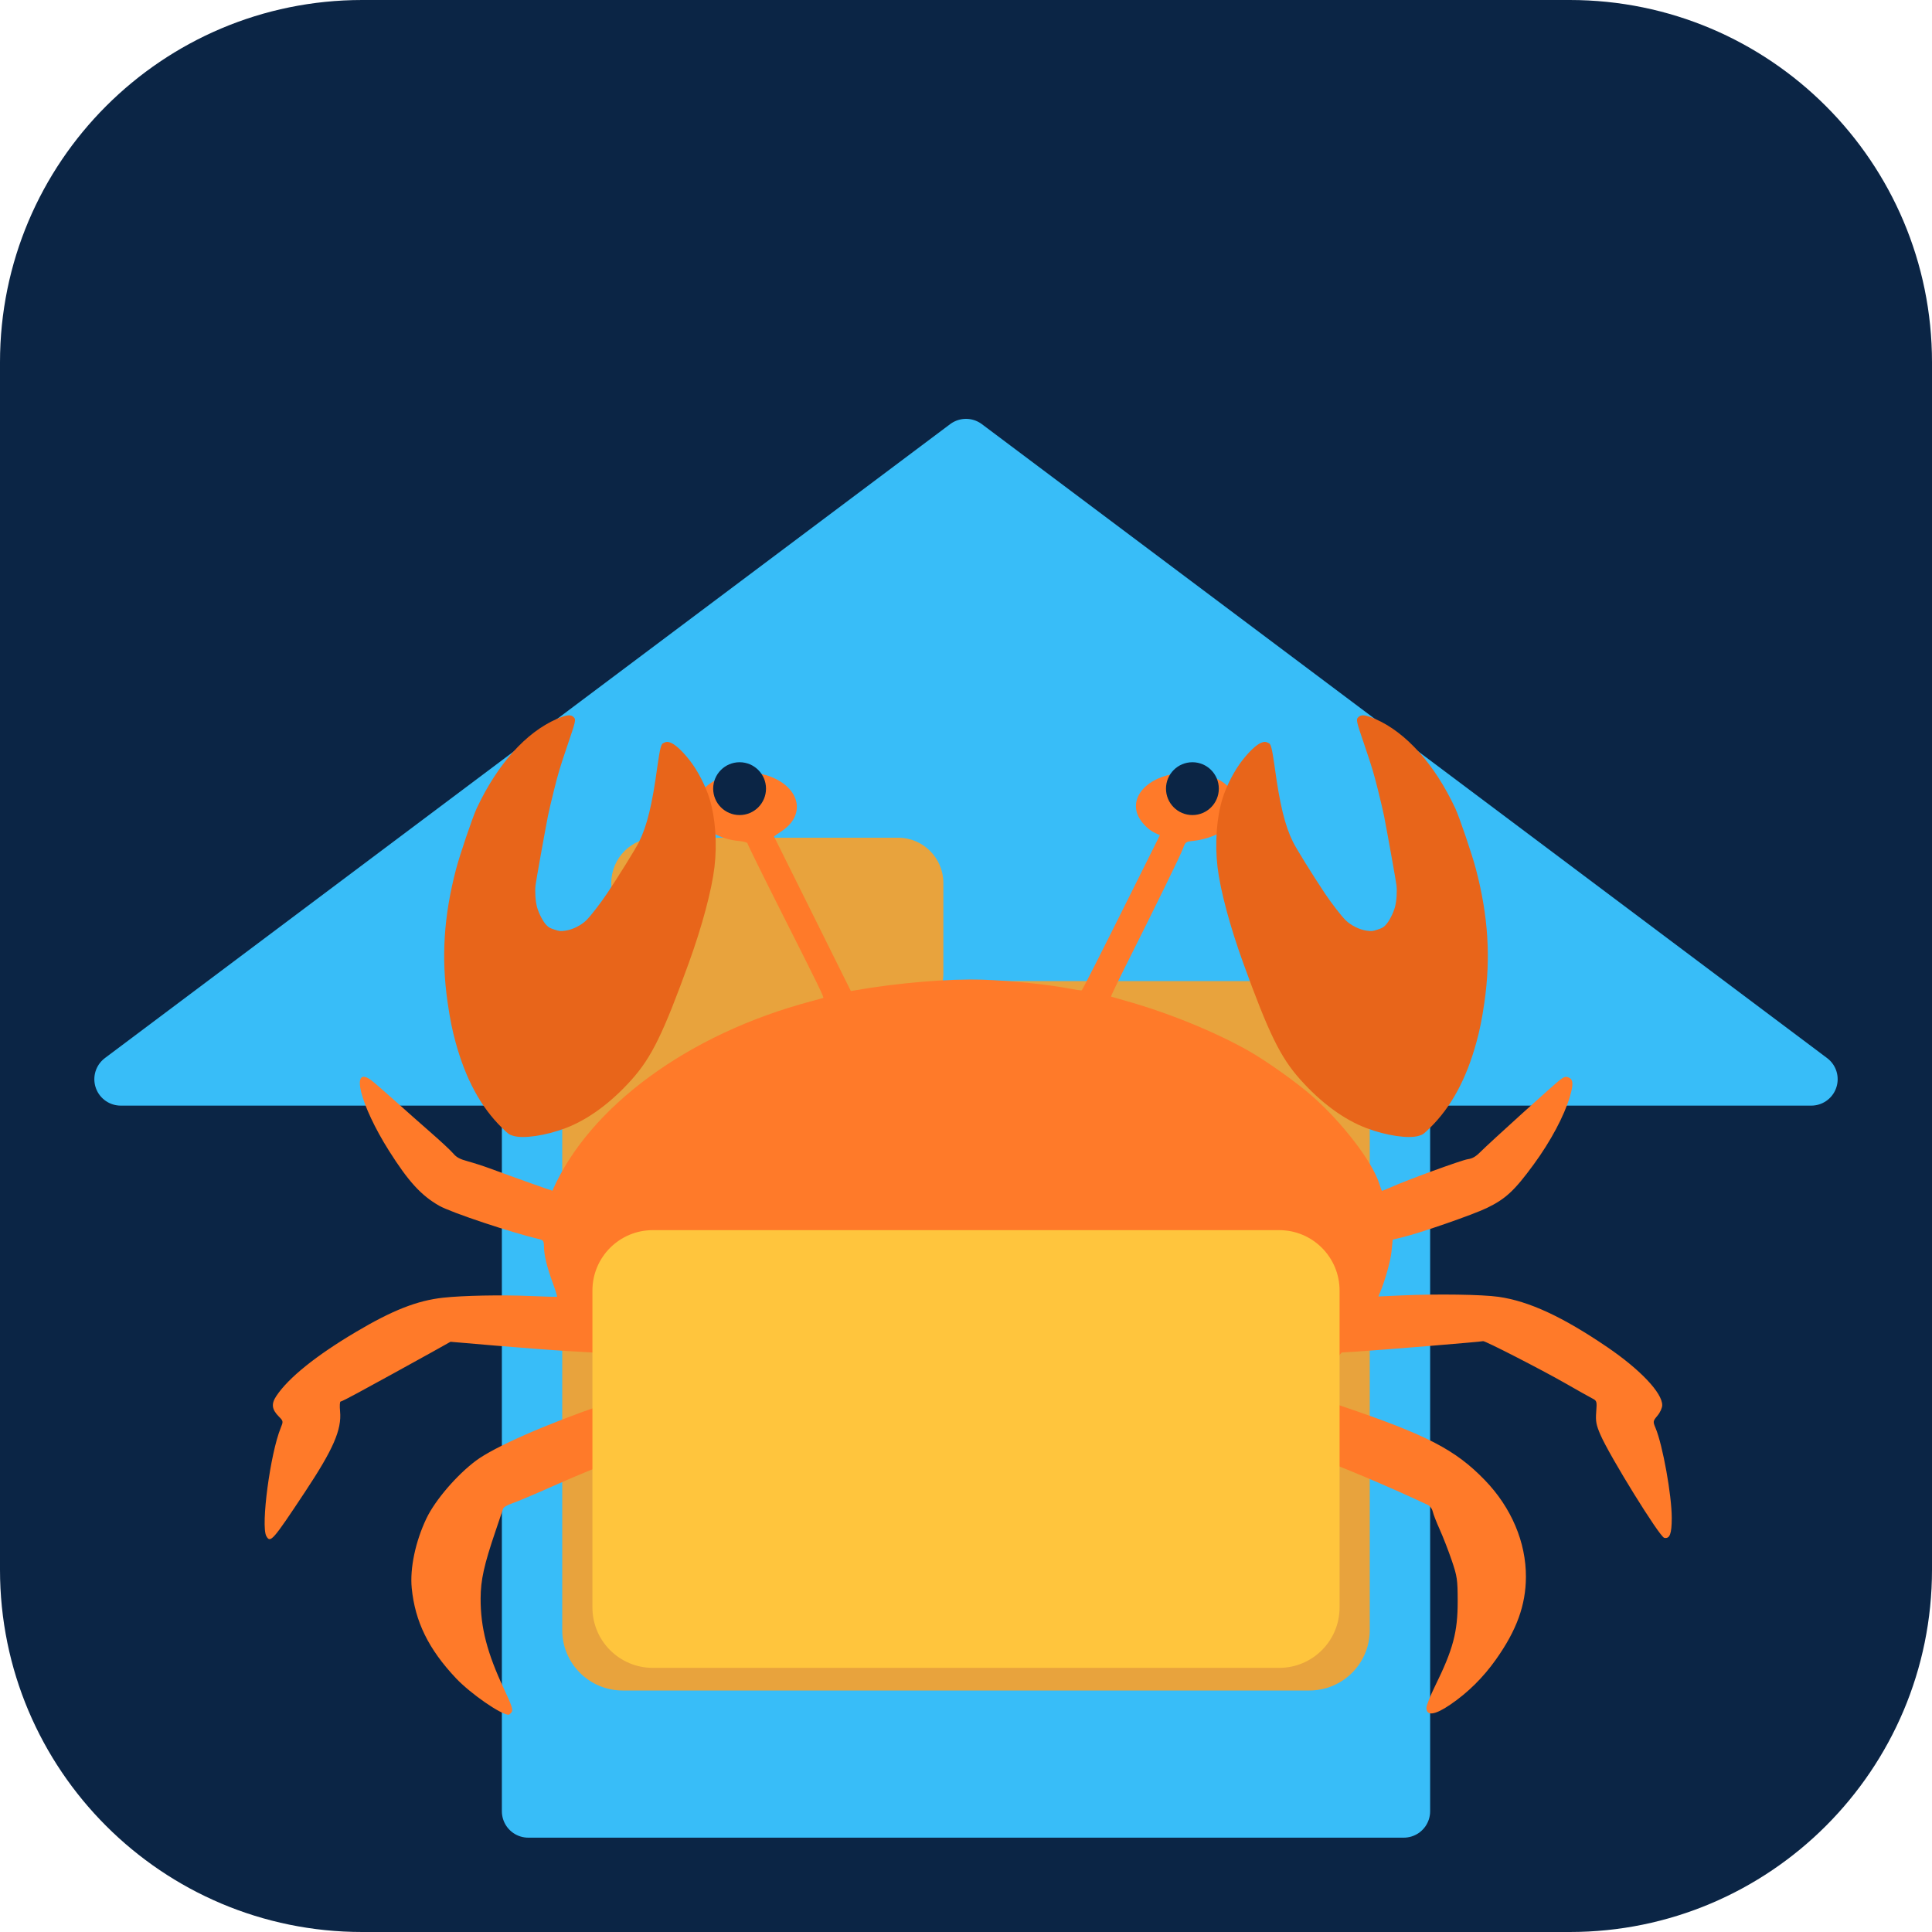
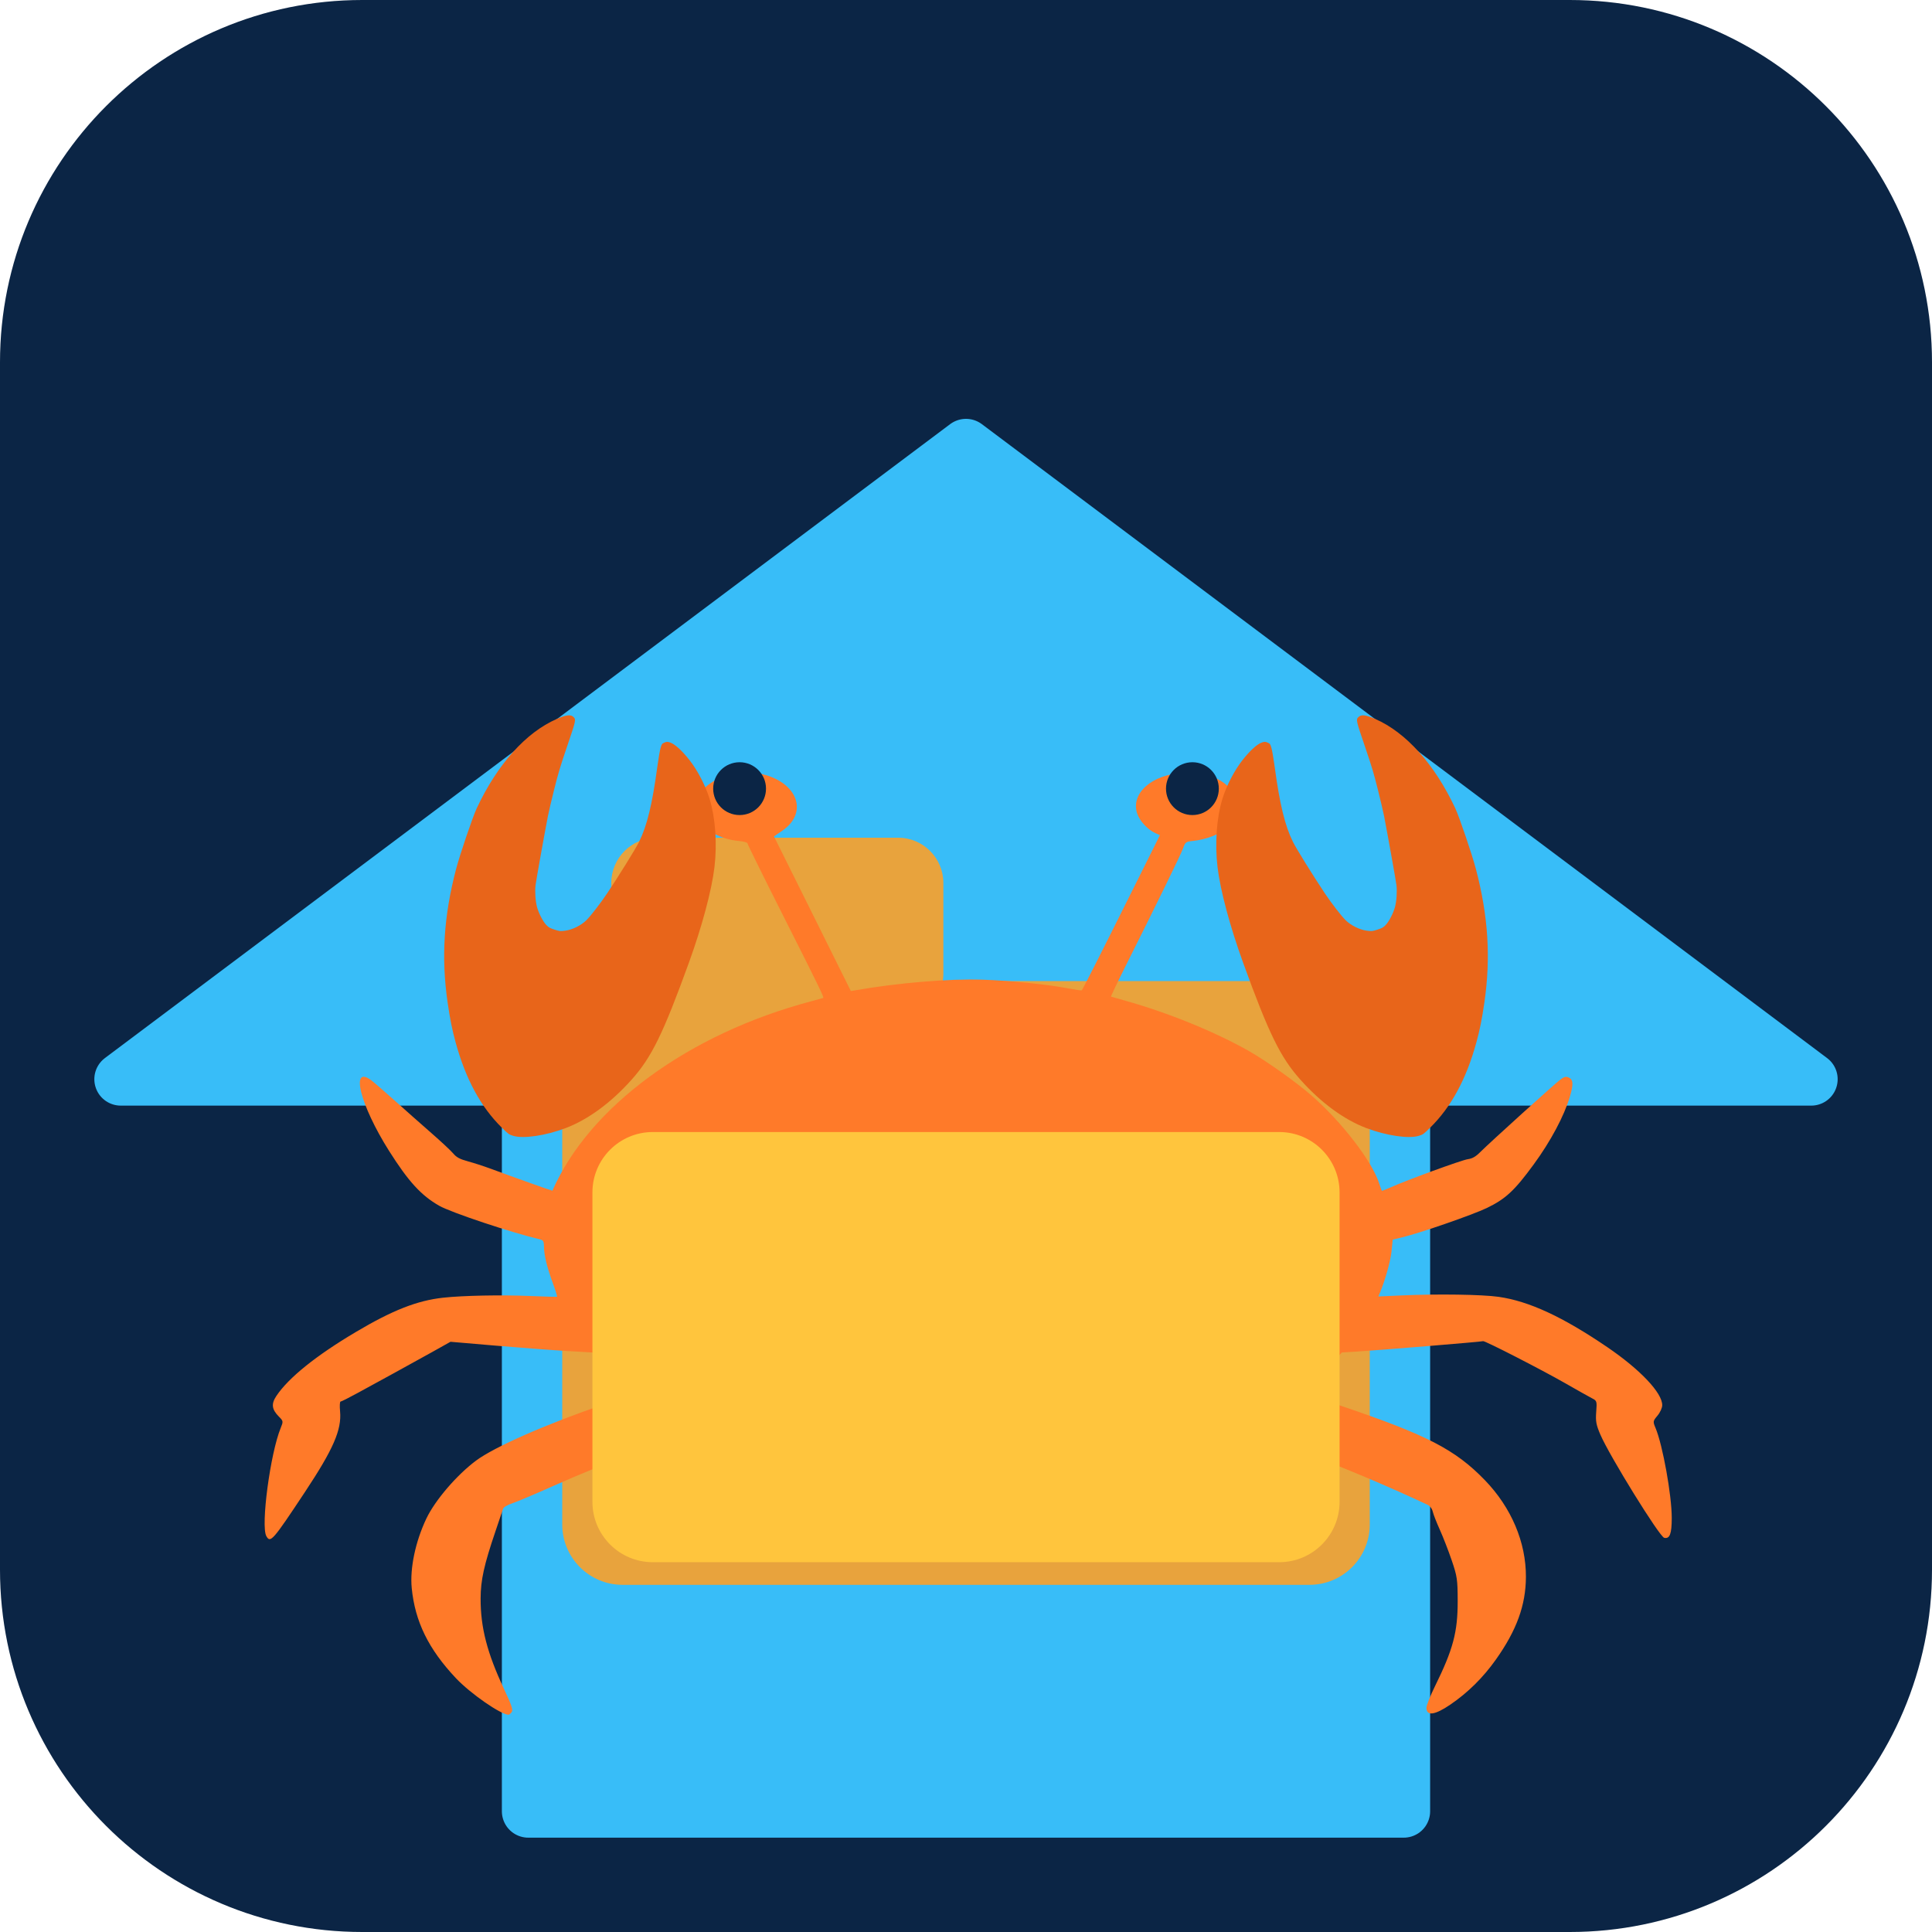
<svg xmlns="http://www.w3.org/2000/svg" viewBox="0 0 512 512" width="512" height="512">
  <rect x="0" y="0" width="512" height="512" rx="96" fill="#0B2545" />
  <path d="M256 118 L480 286 H372 V480 H140 V286 H32 Z" fill="#38BDF8" stroke="#38BDF8" stroke-width="14" stroke-linejoin="round" />
  <rect x="162" y="222" width="88" height="48" rx="12" fill="#E8A33D" />
-   <rect x="149" y="260" width="214" height="188" rx="16" fill="#E8A33D" />
+   <rect x="149" y="260" width="214" height="160" rx="16" fill="#E8A33D" />
  <g fill="#FF7A29" transform="translate(-2.0,157.9) scale(0.504,0.3444)">
    <path d="M 385.462 138.366 C 379.171 141.295, 372.670 148.536, 371.011 154.462 C 369.417 160.155, 370.091 169.384, 372.461 174.320 C 376.090 181.881, 383.914 187.478, 392.497 188.655 C 395.017 189, 397 189.805, 397 190.484 C 397 191.150, 405.365 215.951, 415.588 245.598 C 434.707 301.039, 437.365 309.029, 436.818 309.430 C 436.643 309.559, 433.800 310.711, 430.500 311.990 C 366.087 336.965, 313.856 392.911, 294.429 457.738 C 294.363 457.959, 275.367 448.061, 261.500 440.580 C 258.200 438.800, 253.025 436.357, 250 435.151 C 245.755 433.460, 243.998 432.083, 242.301 429.120 C 241.091 427.007, 235.910 419.929, 230.788 413.390 C 225.666 406.850, 217.024 395.650, 211.582 388.500 C 206.141 381.350, 200.550 374.262, 199.158 372.750 C 187.944 360.570, 193.332 391.879, 208.494 427 C 218.707 450.657, 225.407 461.394, 234.912 469.332 C 241.183 474.570, 272.891 490.027, 288.250 495.333 C 289.587 495.794, 290.002 497.066, 290.008 500.719 C 290.018 507.229, 291.548 516.507, 294.639 528.802 C 296.064 534.468, 297.065 539.223, 296.865 539.368 C 296.664 539.514, 290.200 539.240, 282.500 538.760 C 267.511 537.825, 247.349 538.411, 236.975 540.081 C 223.284 542.286, 210.353 549.727, 191 566.536 C 170.154 584.642, 155.713 601.648, 149.314 615.626 C 146.491 621.792, 146.838 626.009, 150.628 631.594 C 152.941 635.002, 152.972 635.294, 151.567 640.310 C 146.085 659.878, 141.017 715.653, 144.006 723.516 C 146.141 729.131, 147.301 727.193, 164.362 689.500 C 179.264 656.580, 183.691 641.674, 182.781 627.495 C 182.517 623.373, 182.638 620, 183.050 620 C 183.462 620, 187.584 616.962, 192.210 613.250 C 196.836 609.538, 205.319 602.753, 211.060 598.173 C 216.802 593.593, 225.853 586.280, 231.173 581.921 L 240.846 573.997 264.460 576.953 C 277.448 578.580, 294.618 580.466, 302.614 581.145 L 317.154 582.381 318.971 585.940 C 321.545 590.982, 331.523 604.808, 335.779 609.232 C 337.754 611.284, 339.174 613.113, 338.935 613.297 C 338.696 613.480, 330.721 617.537, 321.214 622.311 C 290.891 637.538, 263.891 654.938, 254.255 665.464 C 244.108 676.547, 232.734 695.965, 228.167 710 C 222.413 727.684, 219.444 748.299, 220.461 763.500 C 222.189 789.296, 229.299 810.516, 243.704 832.870 C 251.337 844.713, 267.380 861, 271.415 861 C 271.698 861, 272.411 860.101, 272.999 859.002 C 273.849 857.413, 273.043 853.808, 269.059 841.390 C 260.102 813.468, 256.639 793.916, 256.682 771.500 C 256.710 757.347, 258.484 745.638, 264.564 719.500 C 266.483 711.250, 268.250 703.585, 268.491 702.466 C 268.750 701.266, 270.793 699.527, 273.476 698.224 C 275.977 697.009, 286.612 690.397, 297.110 683.531 C 307.608 676.665, 321.891 668.157, 328.849 664.625 C 335.807 661.092, 348.047 654.887, 356.049 650.836 L 370.598 643.470 379.549 649.271 C 402.879 664.390, 434.871 677.472, 462.071 683.014 C 485.105 687.709, 520.167 689.441, 541.500 686.939 C 580.997 682.306, 615.172 670.020, 646.363 649.237 C 653.342 644.587, 657.666 642.290, 658.382 642.853 C 659.459 643.700, 664.647 646.473, 690.500 660.017 C 707.751 669.055, 732.751 684.426, 754.613 699.436 C 755.874 700.302, 756.977 702.452, 757.347 704.767 C 757.688 706.902, 759.348 713.115, 761.036 718.574 C 762.723 724.033, 765.524 734.575, 767.259 742 C 770.174 754.474, 770.416 756.868, 770.437 773.500 C 770.468 797.352, 768.037 810.718, 758.530 838.958 C 756.039 846.360, 754 853.871, 754 855.649 C 754 862.151, 758.426 861.308, 766.492 853.268 C 775.798 843.991, 783.798 832.427, 790.542 818.500 C 801.458 795.959, 806.241 776.706, 806.317 755 C 806.410 728.313, 798.661 701.559, 784.733 680.478 C 769.184 656.944, 754.138 645.561, 709.250 623.375 C 697.563 617.599, 688 612.695, 688 612.478 C 688 612.261, 691.188 608.128, 695.084 603.292 C 698.980 598.456, 703.811 591.740, 705.820 588.367 L 709.472 582.233 716.986 581.575 C 728.627 580.554, 783.374 573.959, 783.809 573.525 C 784.439 572.894, 814.562 595.480, 827 605.909 C 833.325 611.212, 839.675 616.433, 841.111 617.510 C 843.640 619.407, 843.708 619.736, 843.277 627.984 C 842.904 635.124, 843.260 637.951, 845.480 645.484 C 850.341 661.983, 876.568 724.023, 879.028 724.843 C 881.959 725.820, 883 721.812, 882.999 709.559 C 882.997 692.105, 878.237 653.429, 874.481 640.350 C 873.048 635.358, 873.079 635.066, 875.489 630.850 C 876.900 628.381, 877.981 624.891, 877.988 622.779 C 878.019 613.305, 866.398 595.344, 849.088 578.109 C 825.583 554.707, 807.960 542.774, 791.930 539.407 C 783.308 537.596, 759.702 537.090, 741.116 538.318 L 728.731 539.136 729.406 536.818 C 732.184 527.283, 735.128 512.017, 735.652 504.435 L 736.277 495.371 741.389 493.577 C 750.732 490.298, 778.394 476.259, 785.763 471.057 C 795.625 464.095, 800.293 457.750, 810.375 437.609 C 819.322 419.734, 826.445 400.196, 829.465 385.248 C 831.385 375.748, 831.211 372.147, 828.761 370.613 C 827.367 369.740, 826.546 370.018, 824.628 372.012 C 822.050 374.691, 787.478 420.457, 782.207 428.169 C 779.868 431.590, 778.145 433.016, 775.758 433.504 C 772.540 434.162, 743.599 449.626, 735.130 455.212 C 732.727 456.797, 730.670 457.960, 730.559 457.797 C 730.449 457.634, 729.815 455.050, 729.152 452.056 C 725.377 435.020, 709.458 404.776, 693.593 384.500 C 685.565 374.240, 669.933 357.989, 660.695 350.300 C 642.913 335.500, 618.065 320.704, 595.500 311.478 C 591.650 309.904, 588.351 308.515, 588.168 308.393 C 587.986 308.270, 591.514 297.444, 596.008 284.335 C 611.695 238.581, 624.748 199.461, 626.032 194.352 C 627.281 189.382, 627.467 189.182, 631.413 188.571 C 638.285 187.508, 645.704 183.296, 648.845 178.675 C 652.770 172.901, 654 168.759, 654 161.318 C 654 145.776, 642.098 135.080, 626.078 136.227 C 609.695 137.399, 598.429 151.934, 601.896 167.426 C 603.194 173.224, 607.404 179.908, 611.414 182.536 L 613.868 184.143 600.526 223.322 C 582.638 275.850, 573.194 303.140, 572.748 303.585 C 572.546 303.788, 569.257 303.076, 565.440 302.003 C 554.660 298.974, 534.798 296.042, 520.500 295.369 C 502.881 294.539, 476.355 297.768, 453.932 303.472 L 451.364 304.126 431.150 244.621 L 410.936 185.116 415.312 180.741 C 428.384 167.669, 424.127 145.822, 407 138.079 C 400.668 135.216, 391.978 135.331, 385.462 138.366" />
  </g>
-   <rect x="157" y="326" width="198" height="116" rx="16" fill="#FFC53D" />
+   <rect x="157" y="300" width="198" height="114" rx="16" fill="#FFC53D" />
  <g fill="#E8651A" transform="translate(33,-43) rotate(-72 100 322) translate(48.0,242.4) scale(0.1688)">
    <path d="M 560 314.076 C 483.768 318.510, 420.715 334.684, 356.694 366.225 C 333.385 377.708, 318.172 386.270, 301 397.568 C 251.168 430.355, 216.846 466.498, 196.195 507.934 C 189.792 520.783, 189.502 521.676, 189.552 528.434 C 189.676 545.154, 205.550 577.232, 226.700 603.500 C 250.292 632.801, 286.518 658.814, 331 678.393 C 373.978 697.310, 414.908 703.127, 533 707.103 C 593.897 709.153, 652.607 706.060, 688.500 698.910 C 724.745 691.690, 761.992 676.622, 787.500 658.859 C 805.650 646.221, 825.001 626.545, 836.697 608.837 C 847.111 593.069, 853 579.766, 853 572.009 C 853 567.919, 852.479 566.449, 850.077 563.766 C 847.288 560.649, 846.843 560.506, 840.327 560.629 C 836.572 560.700, 823.375 562.600, 811 564.851 C 751.886 575.603, 717.535 578.203, 689.358 574.057 C 677.568 572.323, 629.875 560.604, 597.352 551.451 C 579.354 546.386, 555.134 537.705, 546.841 533.347 C 536.604 527.968, 526.364 517.539, 521.342 507.378 C 517.738 500.085, 517.501 499.044, 517.509 490.552 C 517.517 482.525, 517.845 480.878, 520.400 476.006 C 523.819 469.485, 534.127 458.985, 542.500 453.493 C 550.506 448.242, 564.664 442.519, 574.500 440.559 C 581.318 439.200, 648.028 429.995, 683.500 425.519 C 689.550 424.755, 708.675 423.150, 726 421.951 C 753.305 420.062, 762.816 419.845, 797.420 420.324 C 840.024 420.913, 841.440 420.783, 843.970 416.055 C 847.006 410.383, 844.180 404.018, 833.067 391.500 C 798.020 352.020, 736.577 324.849, 661 315.409 C 645.952 313.529, 583.554 312.706, 560 314.076" />
  </g>
  <g fill="#E8651A" transform="translate(512,0) scale(-1,1) translate(33,-43) rotate(-72 100 322) translate(48.0,242.4) scale(0.1688)">
    <path d="M 560 314.076 C 483.768 318.510, 420.715 334.684, 356.694 366.225 C 333.385 377.708, 318.172 386.270, 301 397.568 C 251.168 430.355, 216.846 466.498, 196.195 507.934 C 189.792 520.783, 189.502 521.676, 189.552 528.434 C 189.676 545.154, 205.550 577.232, 226.700 603.500 C 250.292 632.801, 286.518 658.814, 331 678.393 C 373.978 697.310, 414.908 703.127, 533 707.103 C 593.897 709.153, 652.607 706.060, 688.500 698.910 C 724.745 691.690, 761.992 676.622, 787.500 658.859 C 805.650 646.221, 825.001 626.545, 836.697 608.837 C 847.111 593.069, 853 579.766, 853 572.009 C 853 567.919, 852.479 566.449, 850.077 563.766 C 847.288 560.649, 846.843 560.506, 840.327 560.629 C 836.572 560.700, 823.375 562.600, 811 564.851 C 751.886 575.603, 717.535 578.203, 689.358 574.057 C 677.568 572.323, 629.875 560.604, 597.352 551.451 C 579.354 546.386, 555.134 537.705, 546.841 533.347 C 536.604 527.968, 526.364 517.539, 521.342 507.378 C 517.738 500.085, 517.501 499.044, 517.509 490.552 C 517.517 482.525, 517.845 480.878, 520.400 476.006 C 523.819 469.485, 534.127 458.985, 542.500 453.493 C 550.506 448.242, 564.664 442.519, 574.500 440.559 C 581.318 439.200, 648.028 429.995, 683.500 425.519 C 689.550 424.755, 708.675 423.150, 726 421.951 C 753.305 420.062, 762.816 419.845, 797.420 420.324 C 840.024 420.913, 841.440 420.783, 843.970 416.055 C 847.006 410.383, 844.180 404.018, 833.067 391.500 C 798.020 352.020, 736.577 324.849, 661 315.409 C 645.952 313.529, 583.554 312.706, 560 314.076" />
  </g>
  <circle cx="196" cy="209" r="7" fill="#0B2545" />
  <circle cx="316" cy="209" r="7" fill="#0B2545" />
</svg>
